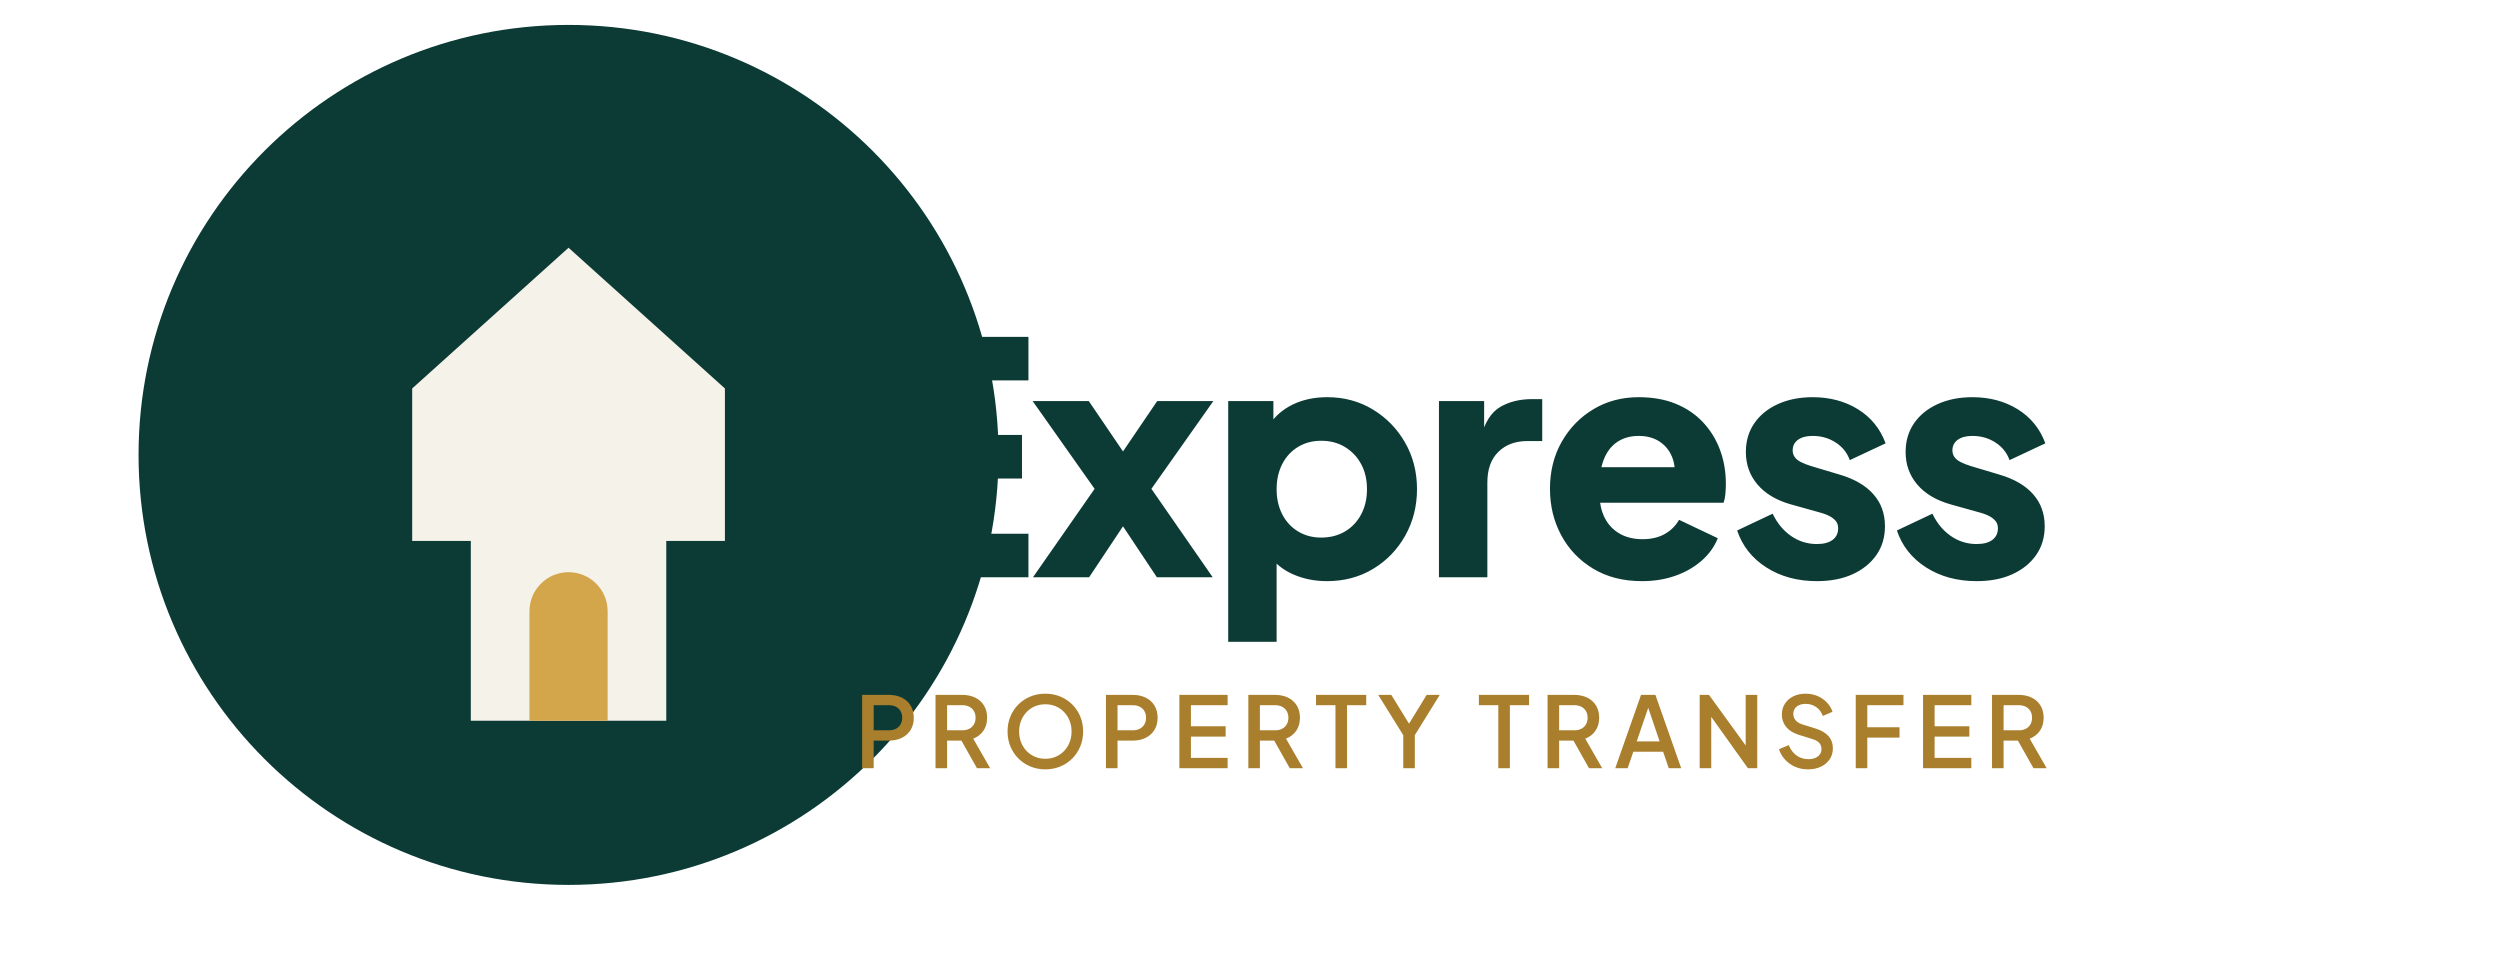
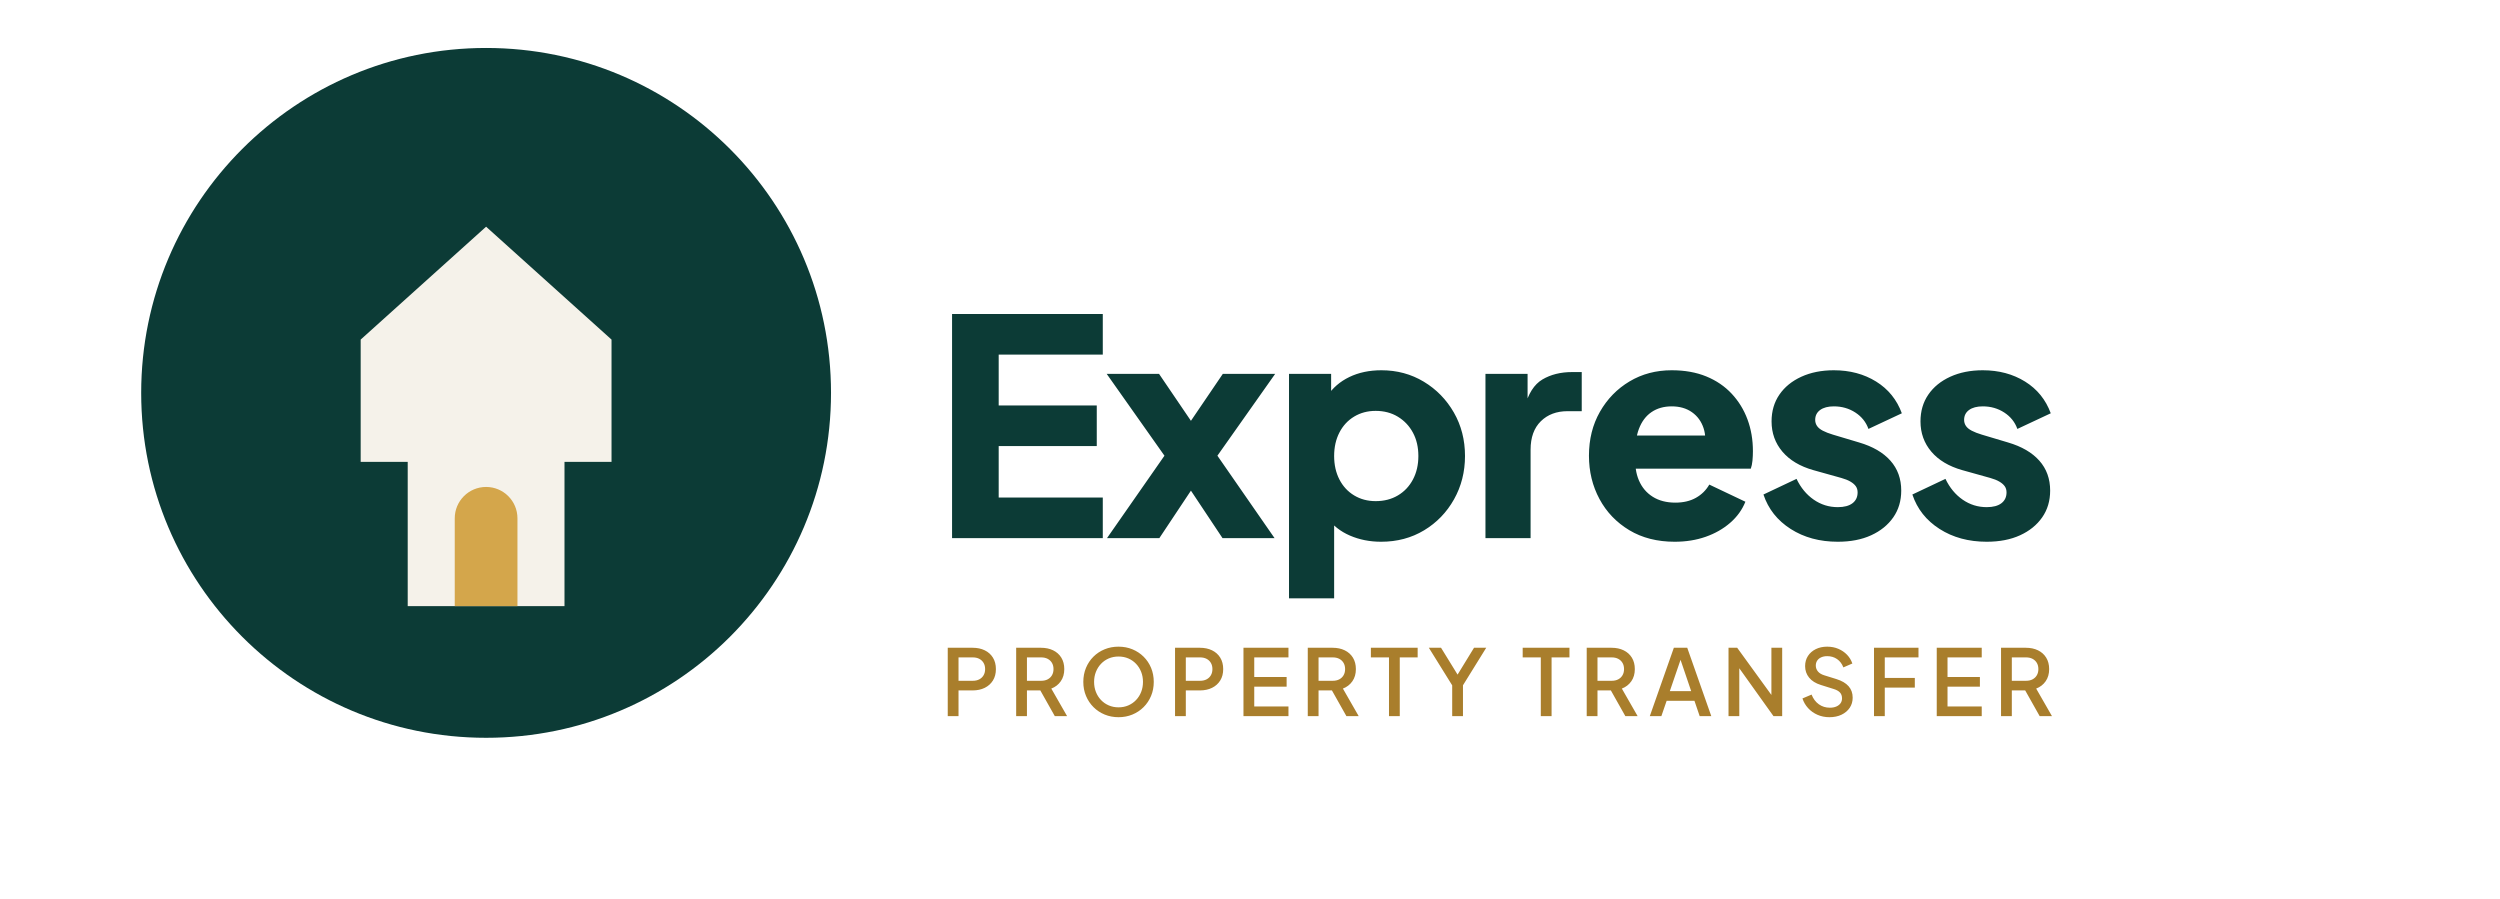
- <svg xmlns="http://www.w3.org/2000/svg" viewBox="0 0 1100 424" width="1100" height="424">
-   <g transform="translate(30 -20) scale(0.86)">
+ <svg xmlns="http://www.w3.org/2000/svg" viewBox="0 0 1180 424" width="1180" height="424">
+   <g transform="translate(40 -4) scale(0.74)">
    <circle cx="256" cy="256" r="220" fill="#0C3B36" />
    <path d="M256 150L336 222V300H306V392H206V300H176V222Z" fill="#F5F2EA" />
    <path d="M236 392V336a20 20 0 0 1 40 0v56z" fill="#D4A64B" />
  </g>
-   <g transform="translate(372 254) scale(1.42)">
+   <g transform="translate(440 254) scale(1.42)">
    <path fill="#0C3B36" d="M6.6 0.0V-74.5H56.7V-61.0H22.1V-44.1H54.7V-30.6H22.1V-13.5H56.7V0.0Z M58.1 0.0 77.2 -27.4 58 -54.6H75.4L89.8 -33.4H82.2L96.6 -54.6H114.0L94.8 -27.4L113.8 0.0H96.5L82.4 -21.2H89.6L75.5 0.0Z M118.6 20.0V-54.6H132.6V-44.2L131.3 -47.2Q134.0 -51.3 138.65 -53.55Q143.3 -55.8 149.3 -55.8Q157.1 -55.8 163.4 -52.0Q169.7 -48.2 173.4 -41.75Q177.1 -35.3 177.1 -27.3Q177.1 -19.4 173.45 -12.9Q169.8 -6.4 163.5 -2.6Q157.2 1.2 149.2 1.2Q143.6 1.2 138.85 -0.85Q134.1 -2.9 131.2 -6.9L133.6 -10.0V20.0ZM147.4 -12.3Q151.6 -12.3 154.8 -14.2Q158.0 -16.1 159.8 -19.5Q161.6 -22.9 161.6 -27.3Q161.6 -31.7 159.8 -35.05Q158.0 -38.4 154.8 -40.35Q151.6 -42.3 147.4 -42.3Q143.4 -42.3 140.25 -40.4Q137.1 -38.5 135.35 -35.1Q133.6 -31.7 133.6 -27.3Q133.6 -22.9 135.35 -19.5Q137.1 -16.1 140.25 -14.2Q143.4 -12.3 147.4 -12.3Z M183.9 0.0V-54.6H197.9V-41.5L196.9 -43.4Q198.7 -50.3 202.85 -52.75Q207.0 -55.2 212.7 -55.2H215.9V-42.2H211.2Q205.7 -42.2 202.3 -38.85Q198.9 -35.5 198.9 -29.4V0.0Z M246.8 1.2Q238.1 1.2 231.7 -2.65Q225.3 -6.5 221.8 -13.0Q218.3 -19.5 218.3 -27.4Q218.3 -35.6 221.95 -42.0Q225.6 -48.4 231.8 -52.1Q238.0 -55.8 245.8 -55.8Q252.3 -55.8 257.3 -53.75Q262.3 -51.7 265.75 -48.0Q269.2 -44.3 271.0 -39.45Q272.8 -34.6 272.8 -28.9Q272.8 -27.3 272.65 -25.75Q272.5 -24.2 272.1 -23.1H231.2V-34.1H263.6L256.5 -28.9Q257.5 -33.2 256.4 -36.55Q255.3 -39.9 252.55 -41.85Q249.8 -43.8 245.8 -43.8Q241.9 -43.8 239.1 -41.9Q236.3 -40.0 234.9 -36.3Q233.5 -32.6 233.8 -27.3Q233.4 -22.7 234.9 -19.2Q236.4 -15.7 239.5 -13.75Q242.6 -11.8 247.0 -11.8Q251.0 -11.8 253.85 -13.4Q256.7 -15.0 258.3 -17.8L270.3 -12.1Q268.7 -8.1 265.25 -5.1Q261.8 -2.1 257.1 -0.45Q252.4 1.2 246.8 1.2Z M301.0 1.2Q292.0 1.2 285.35 -3.05Q278.7 -7.3 276.3 -14.5L287.3 -19.7Q289.4 -15.3 293.0 -12.8Q296.6 -10.3 301.0 -10.3Q304.2 -10.3 305.9 -11.6Q307.6 -12.9 307.6 -15.2Q307.6 -16.4 307.0 -17.25Q306.4 -18.1 305.2 -18.8Q304.0 -19.5 302.2 -20.0L292.9 -22.6Q286.2 -24.5 282.6 -28.75Q279.0 -33.0 279.0 -38.8Q279.0 -43.9 281.6 -47.7Q284.2 -51.5 288.9 -53.65Q293.6 -55.8 299.7 -55.8Q307.7 -55.8 313.75 -52.05Q319.8 -48.3 322.3 -41.5L311.2 -36.3Q310.0 -39.7 306.85 -41.75Q303.7 -43.8 299.7 -43.8Q296.8 -43.8 295.15 -42.6Q293.5 -41.4 293.5 -39.3Q293.5 -38.2 294.1 -37.3Q294.7 -36.4 296.05 -35.7Q297.4 -35.0 299.4 -34.4L308.1 -31.8Q314.9 -29.8 318.5 -25.75Q322.1 -21.7 322.1 -15.8Q322.1 -10.7 319.45 -6.9Q316.8 -3.1 312.1 -0.95Q307.4 1.2 301.0 1.2Z M350.5 1.2Q341.5 1.2 334.85 -3.05Q328.2 -7.3 325.8 -14.5L336.8 -19.7Q338.9 -15.3 342.5 -12.8Q346.1 -10.3 350.5 -10.3Q353.7 -10.3 355.4 -11.6Q357.1 -12.9 357.1 -15.2Q357.1 -16.4 356.5 -17.25Q355.9 -18.1 354.7 -18.8Q353.5 -19.5 351.7 -20.0L342.4 -22.6Q335.7 -24.5 332.1 -28.75Q328.5 -33.0 328.5 -38.8Q328.5 -43.9 331.1 -47.7Q333.7 -51.5 338.4 -53.65Q343.1 -55.8 349.2 -55.8Q357.2 -55.8 363.25 -52.05Q369.3 -48.3 371.8 -41.5L360.7 -36.3Q359.5 -39.7 356.35 -41.75Q353.2 -43.8 349.2 -43.8Q346.3 -43.8 344.65 -42.6Q343.0 -41.4 343.0 -39.3Q343.0 -38.2 343.6 -37.3Q344.2 -36.4 345.55 -35.7Q346.9 -35.0 348.9 -34.4L357.6 -31.8Q364.4 -29.8 368.0 -25.75Q371.6 -21.7 371.6 -15.8Q371.6 -10.7 368.95 -6.9Q366.3 -3.1 361.6 -0.95Q356.9 1.2 350.5 1.2Z" />
  </g>
-   <g transform="translate(376 338) scale(0.4329509)">
+   <g transform="translate(444 338) scale(0.4329509)">
    <path fill="#A97E2C" d="M7.7 0.0V-74.5H34.8Q42.3 -74.5 48.025 -71.725Q53.75 -68.95 56.975 -63.725Q60.2 -58.5 60.2 -51.2Q60.2 -44.0 56.95 -38.8Q53.7 -33.6 48.0 -30.8Q42.3 -28.0 34.8 -28.0H19.45V0.0ZM19.45 -38.5H35.05Q39.1 -38.5 42.1 -40.075Q45.1 -41.65 46.775 -44.525Q48.45 -47.4 48.45 -51.25Q48.45 -55.15 46.775 -58.0Q45.1 -60.85 42.1 -62.425Q39.1 -64.0 35.05 -64.0H19.45Z M82.3 0.0V-74.5H109.35Q116.85 -74.5 122.575 -71.725Q128.3 -68.95 131.525 -63.725Q134.75 -58.5 134.75 -51.2Q134.75 -43.45 130.925 -37.975Q127.1 -32.5 120.6 -30.0L137.8 0.0H124.4L106.1 -32.5L113.8 -28.0H94.05V0.0ZM94.05 -38.5H109.6Q113.65 -38.5 116.65 -40.075Q119.65 -41.65 121.325 -44.525Q123 -47.4 123 -51.25Q123 -55.15 121.325 -58.0Q119.65 -60.85 116.65 -62.425Q113.65 -64.0 109.6 -64.0H94.05Z M193.9 1.2Q185.8 1.2 178.825 -1.675Q171.85 -4.55 166.625 -9.75Q161.4 -14.95 158.45 -21.975Q155.5 -29.0 155.5 -37.3Q155.5 -45.6 158.425 -52.625Q161.35 -59.65 166.575 -64.825Q171.8 -70.0 178.775 -72.85Q185.75 -75.7 193.9 -75.7Q202.05 -75.7 209.025 -72.825Q216.0 -69.95 221.225 -64.775Q226.45 -59.6 229.375 -52.6Q232.3 -45.6 232.3 -37.3Q232.3 -29.0 229.35 -21.975Q226.4 -14.95 221.175 -9.75Q215.95 -4.55 208.975 -1.675Q202.0 1.2 193.9 1.2ZM193.9 -9.55Q199.7 -9.55 204.55 -11.65Q209.4 -13.75 213.0 -17.525Q216.6 -21.3 218.575 -26.35Q220.55 -31.4 220.55 -37.3Q220.55 -43.15 218.575 -48.175Q216.6 -53.2 213.0 -57.0Q209.4 -60.8 204.55 -62.875Q199.7 -64.95 193.9 -64.95Q188.1 -64.95 183.25 -62.875Q178.4 -60.8 174.8 -57.0Q171.2 -53.2 169.225 -48.175Q167.25 -43.15 167.25 -37.3Q167.25 -31.4 169.225 -26.35Q171.2 -21.3 174.8 -17.525Q178.4 -13.75 183.275 -11.65Q188.15 -9.55 193.9 -9.55Z M255.5 0.0V-74.5H282.6Q290.1 -74.5 295.825 -71.725Q301.55 -68.95 304.775 -63.725Q308.0 -58.5 308.0 -51.2Q308.0 -44.0 304.75 -38.8Q301.5 -33.6 295.8 -30.8Q290.1 -28.0 282.6 -28.0H267.25V0.0ZM267.25 -38.5H282.85Q286.9 -38.5 289.9 -40.075Q292.9 -41.65 294.575 -44.525Q296.25 -47.4 296.25 -51.25Q296.25 -55.15 294.575 -58.0Q292.9 -60.85 289.9 -62.425Q286.9 -64.0 282.85 -64.0H267.25Z M330.1 0.0V-74.5H379.15V-64.0H341.85V-42.6H377.15V-32.1H341.85V-10.5H379.15V0.0Z M400.2 0.0V-74.5H427.25Q434.75 -74.5 440.475 -71.725Q446.2 -68.95 449.425 -63.725Q452.65 -58.5 452.65 -51.2Q452.65 -43.45 448.825 -37.975Q445.0 -32.5 438.5 -30.0L455.7 0.0H442.3L424.0 -32.5L431.7 -28.0H411.95V0.0ZM411.95 -38.5H427.5Q431.55 -38.5 434.55 -40.075Q437.55 -41.65 439.225 -44.525Q440.9 -47.4 440.9 -51.25Q440.9 -55.15 439.225 -58.0Q437.55 -60.85 434.55 -62.425Q431.55 -64.0 427.5 -64.0H411.95Z M488.75 0.0V-64.0H469.0V-74.5H520.0V-64.0H500.5V0.0Z M557.65 0.0V-33.55L532.2 -74.5H545.5L565.9 -41.35H561.15L581.45 -74.5H594.75L569.4 -33.6V0.0Z M654.25 0.0V-64.0H634.5V-74.5H685.5V-64.0H666.0V0.0Z M704.3 0.0V-74.5H731.35Q738.85 -74.5 744.575 -71.725Q750.3 -68.95 753.525 -63.725Q756.75 -58.5 756.75 -51.2Q756.75 -43.45 752.925 -37.975Q749.1 -32.5 742.6 -30.0L759.8 0.0H746.4L728.1 -32.5L735.8 -28.0H716.05V0.0ZM716.05 -38.5H731.6Q735.65 -38.5 738.65 -40.075Q741.65 -41.65 743.325 -44.525Q745.0 -47.4 745.0 -51.25Q745.0 -55.15 743.325 -58.0Q741.65 -60.85 738.65 -62.425Q735.65 -64.0 731.6 -64.0H716.05Z M773.1 0.0 799.3 -74.5H813.9L840.1 0.0H827.45L821.75 -16.7H791.45L785.7 0.0ZM794.9 -27.2H818.2L804.95 -66.2H808.25Z M858.9 0.0V-74.5H868.35L910.2 -16.8L905.65 -16.05V-74.5H917.4V0.0H907.9L866.4 -58.1L870.65 -58.85V0.0Z M968.9 1.2Q961.85 1.2 955.875 -1.425Q949.9 -4.05 945.675 -8.675Q941.45 -13.3 939.5 -19.25L949.45 -23.45Q952.15 -16.6 957.375 -12.875Q962.6 -9.15 969.4 -9.15Q973.4 -9.15 976.375 -10.425Q979.35 -11.7 981.0 -13.975Q982.65 -16.25 982.65 -19.3Q982.65 -23.35 980.35 -25.775Q978.05 -28.2 973.55 -29.55L959.55 -33.95Q951.15 -36.55 946.775 -41.925Q942.4 -47.3 942.4 -54.5Q942.4 -60.75 945.475 -65.525Q948.55 -70.3 954.0 -73.0Q959.45 -75.7 966.45 -75.7Q973.15 -75.7 978.675 -73.325Q984.2 -70.95 988.125 -66.85Q992.05 -62.75 993.9 -57.35L984.1 -53.1Q981.85 -59.0 977.225 -62.175Q972.6 -65.35 966.5 -65.35Q962.8 -65.35 959.975 -64.1Q957.15 -62.85 955.6 -60.525Q954.05 -58.2 954.05 -55.1Q954.05 -51.5 956.35 -48.7Q958.65 -45.9 963.35 -44.45L976.4 -40.4Q985.3 -37.65 989.775 -32.6Q994.25 -27.55 994.25 -20.1Q994.25 -13.85 991.025 -9.05Q987.8 -4.25 982.1 -1.525Q976.4 1.2 968.9 1.2Z M1017.5 0.0V-74.5H1066.0V-64.0H1029.25V-41.6H1062.0V-31.1H1029.25V0.0Z M1085.9 0.0V-74.5H1134.95V-64.0H1097.65V-42.6H1132.95V-32.1H1097.65V-10.5H1134.95V0.0Z M1156.0 0.0V-74.5H1183.05Q1190.55 -74.5 1196.275 -71.725Q1202.0 -68.95 1205.225 -63.725Q1208.45 -58.5 1208.45 -51.2Q1208.45 -43.45 1204.625 -37.975Q1200.8 -32.5 1194.3 -30.0L1211.5 0.0H1198.1L1179.8 -32.5L1187.5 -28.0H1167.75V0.0ZM1167.75 -38.5H1183.3Q1187.35 -38.5 1190.35 -40.075Q1193.35 -41.65 1195.025 -44.525Q1196.7 -47.4 1196.7 -51.25Q1196.7 -55.15 1195.025 -58.0Q1193.35 -60.85 1190.35 -62.425Q1187.35 -64.0 1183.3 -64.0H1167.75Z" />
  </g>
</svg>
